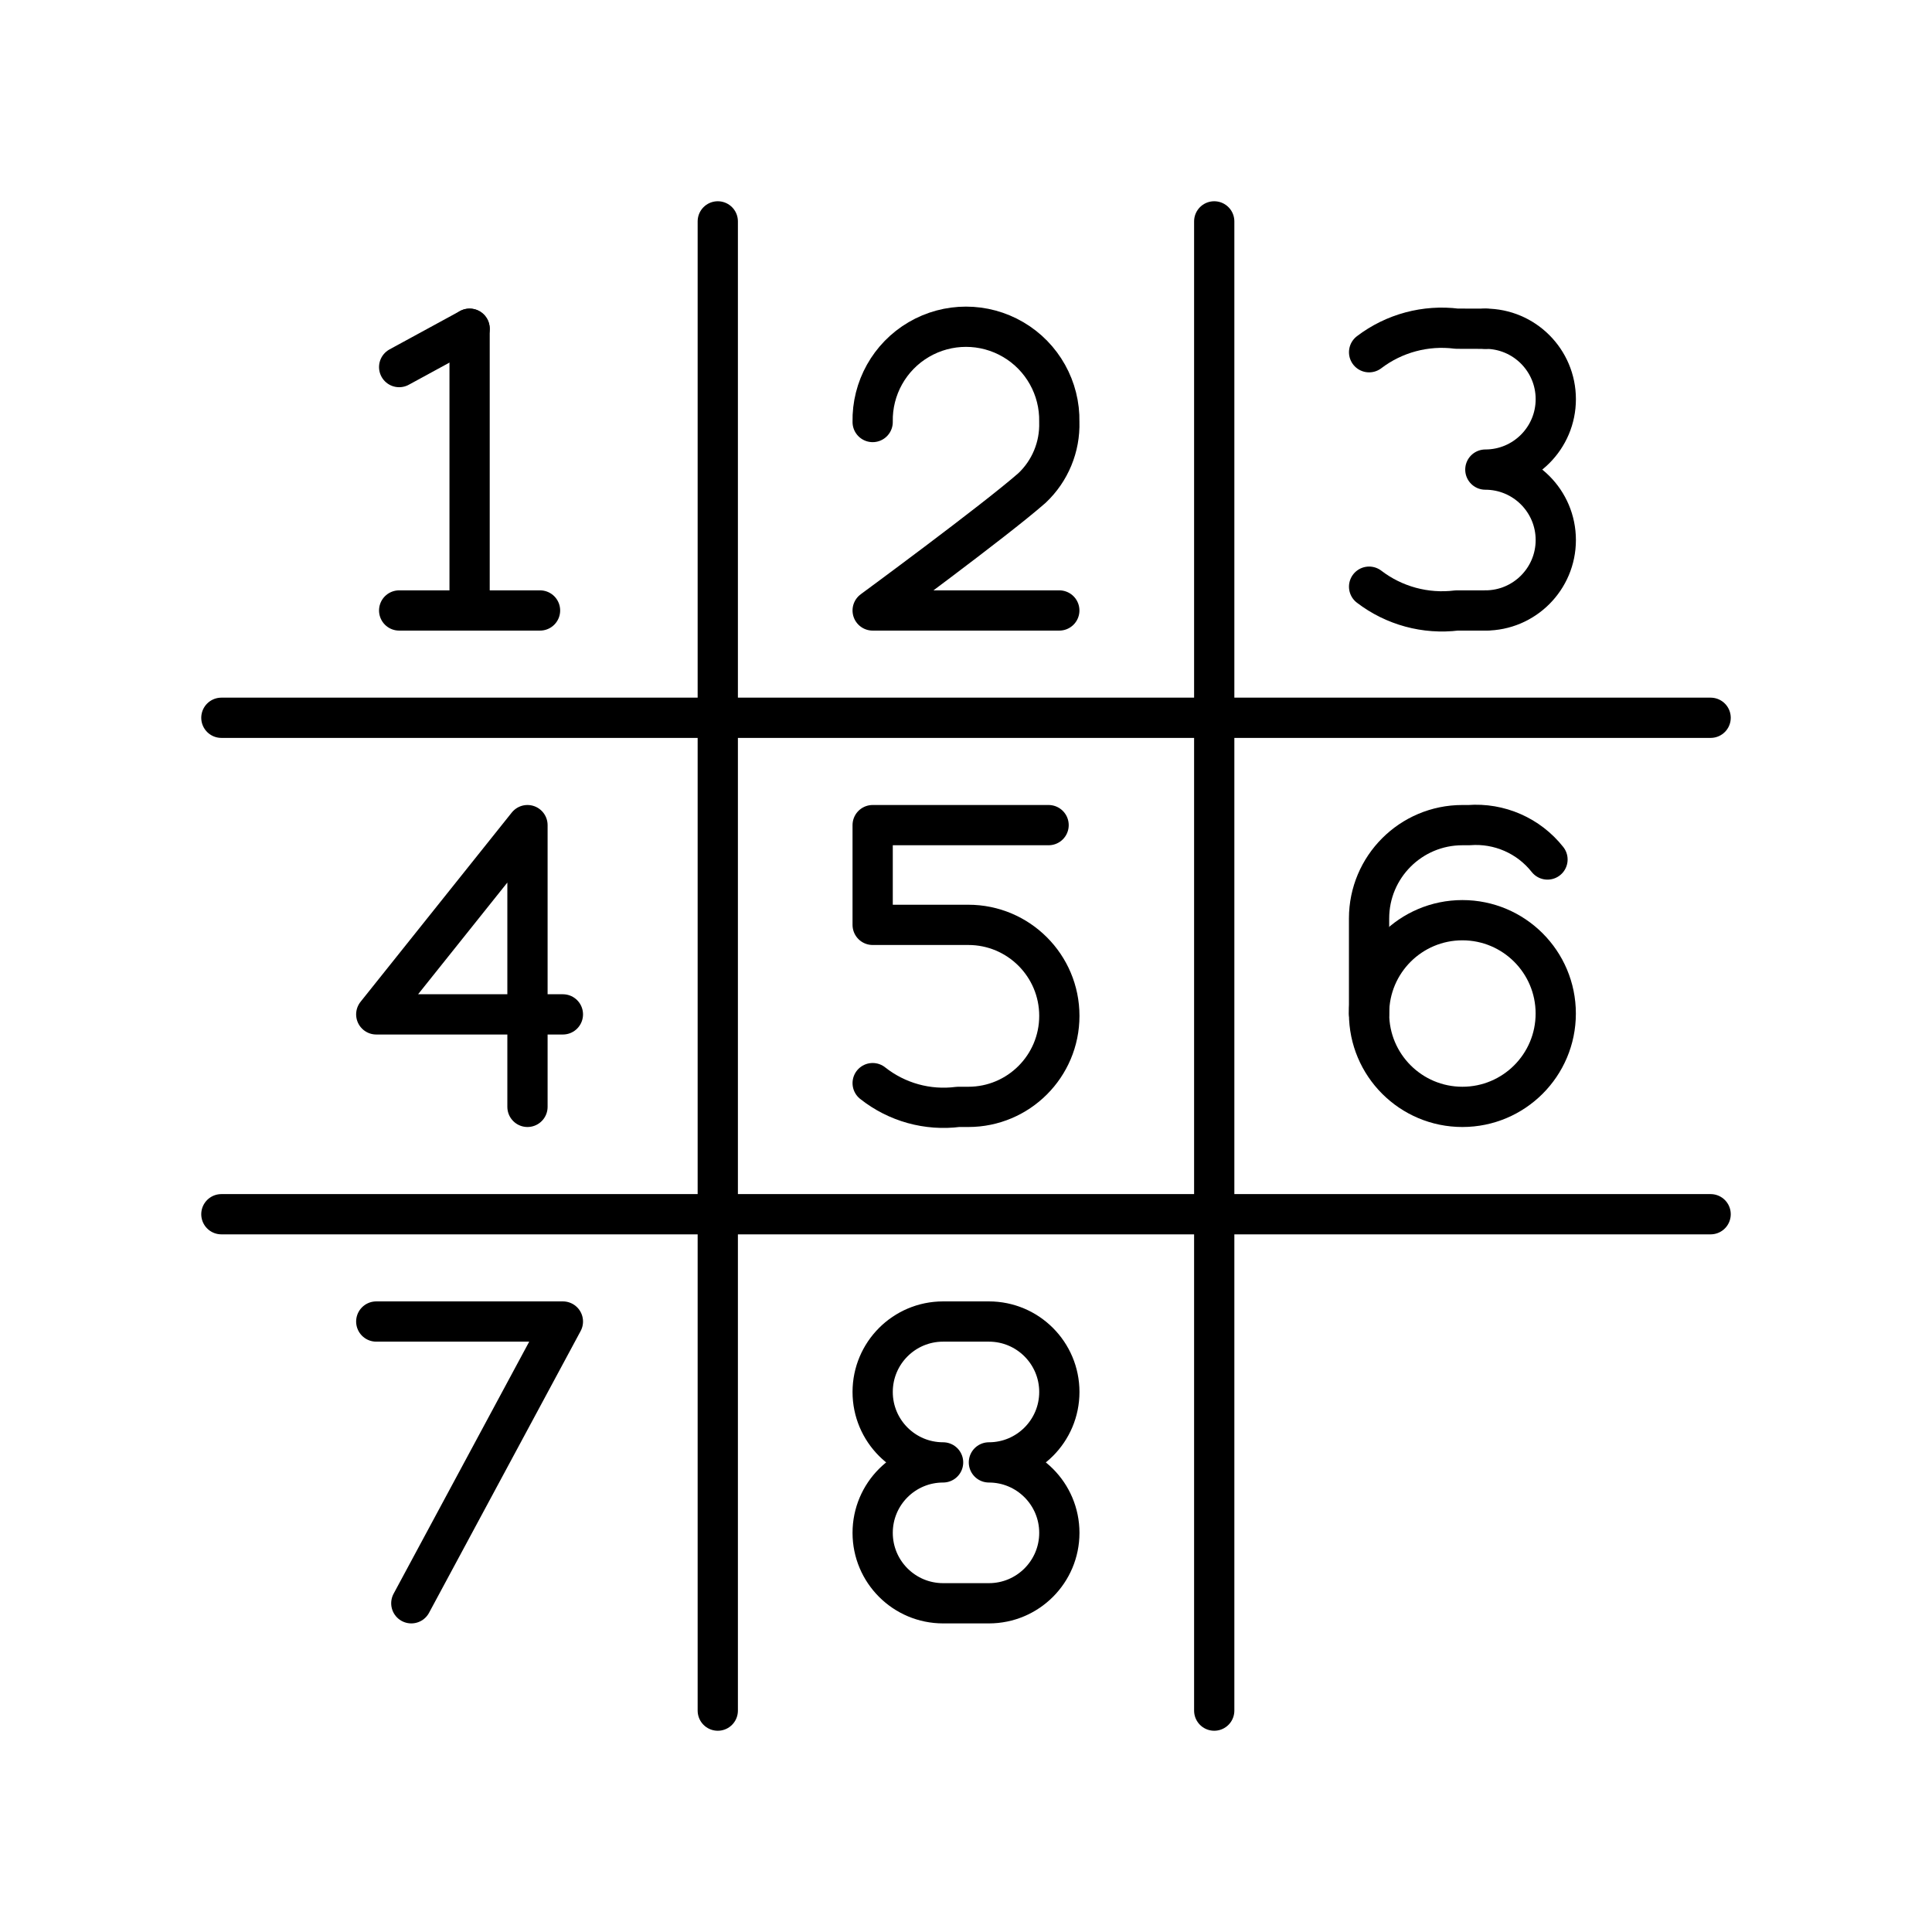
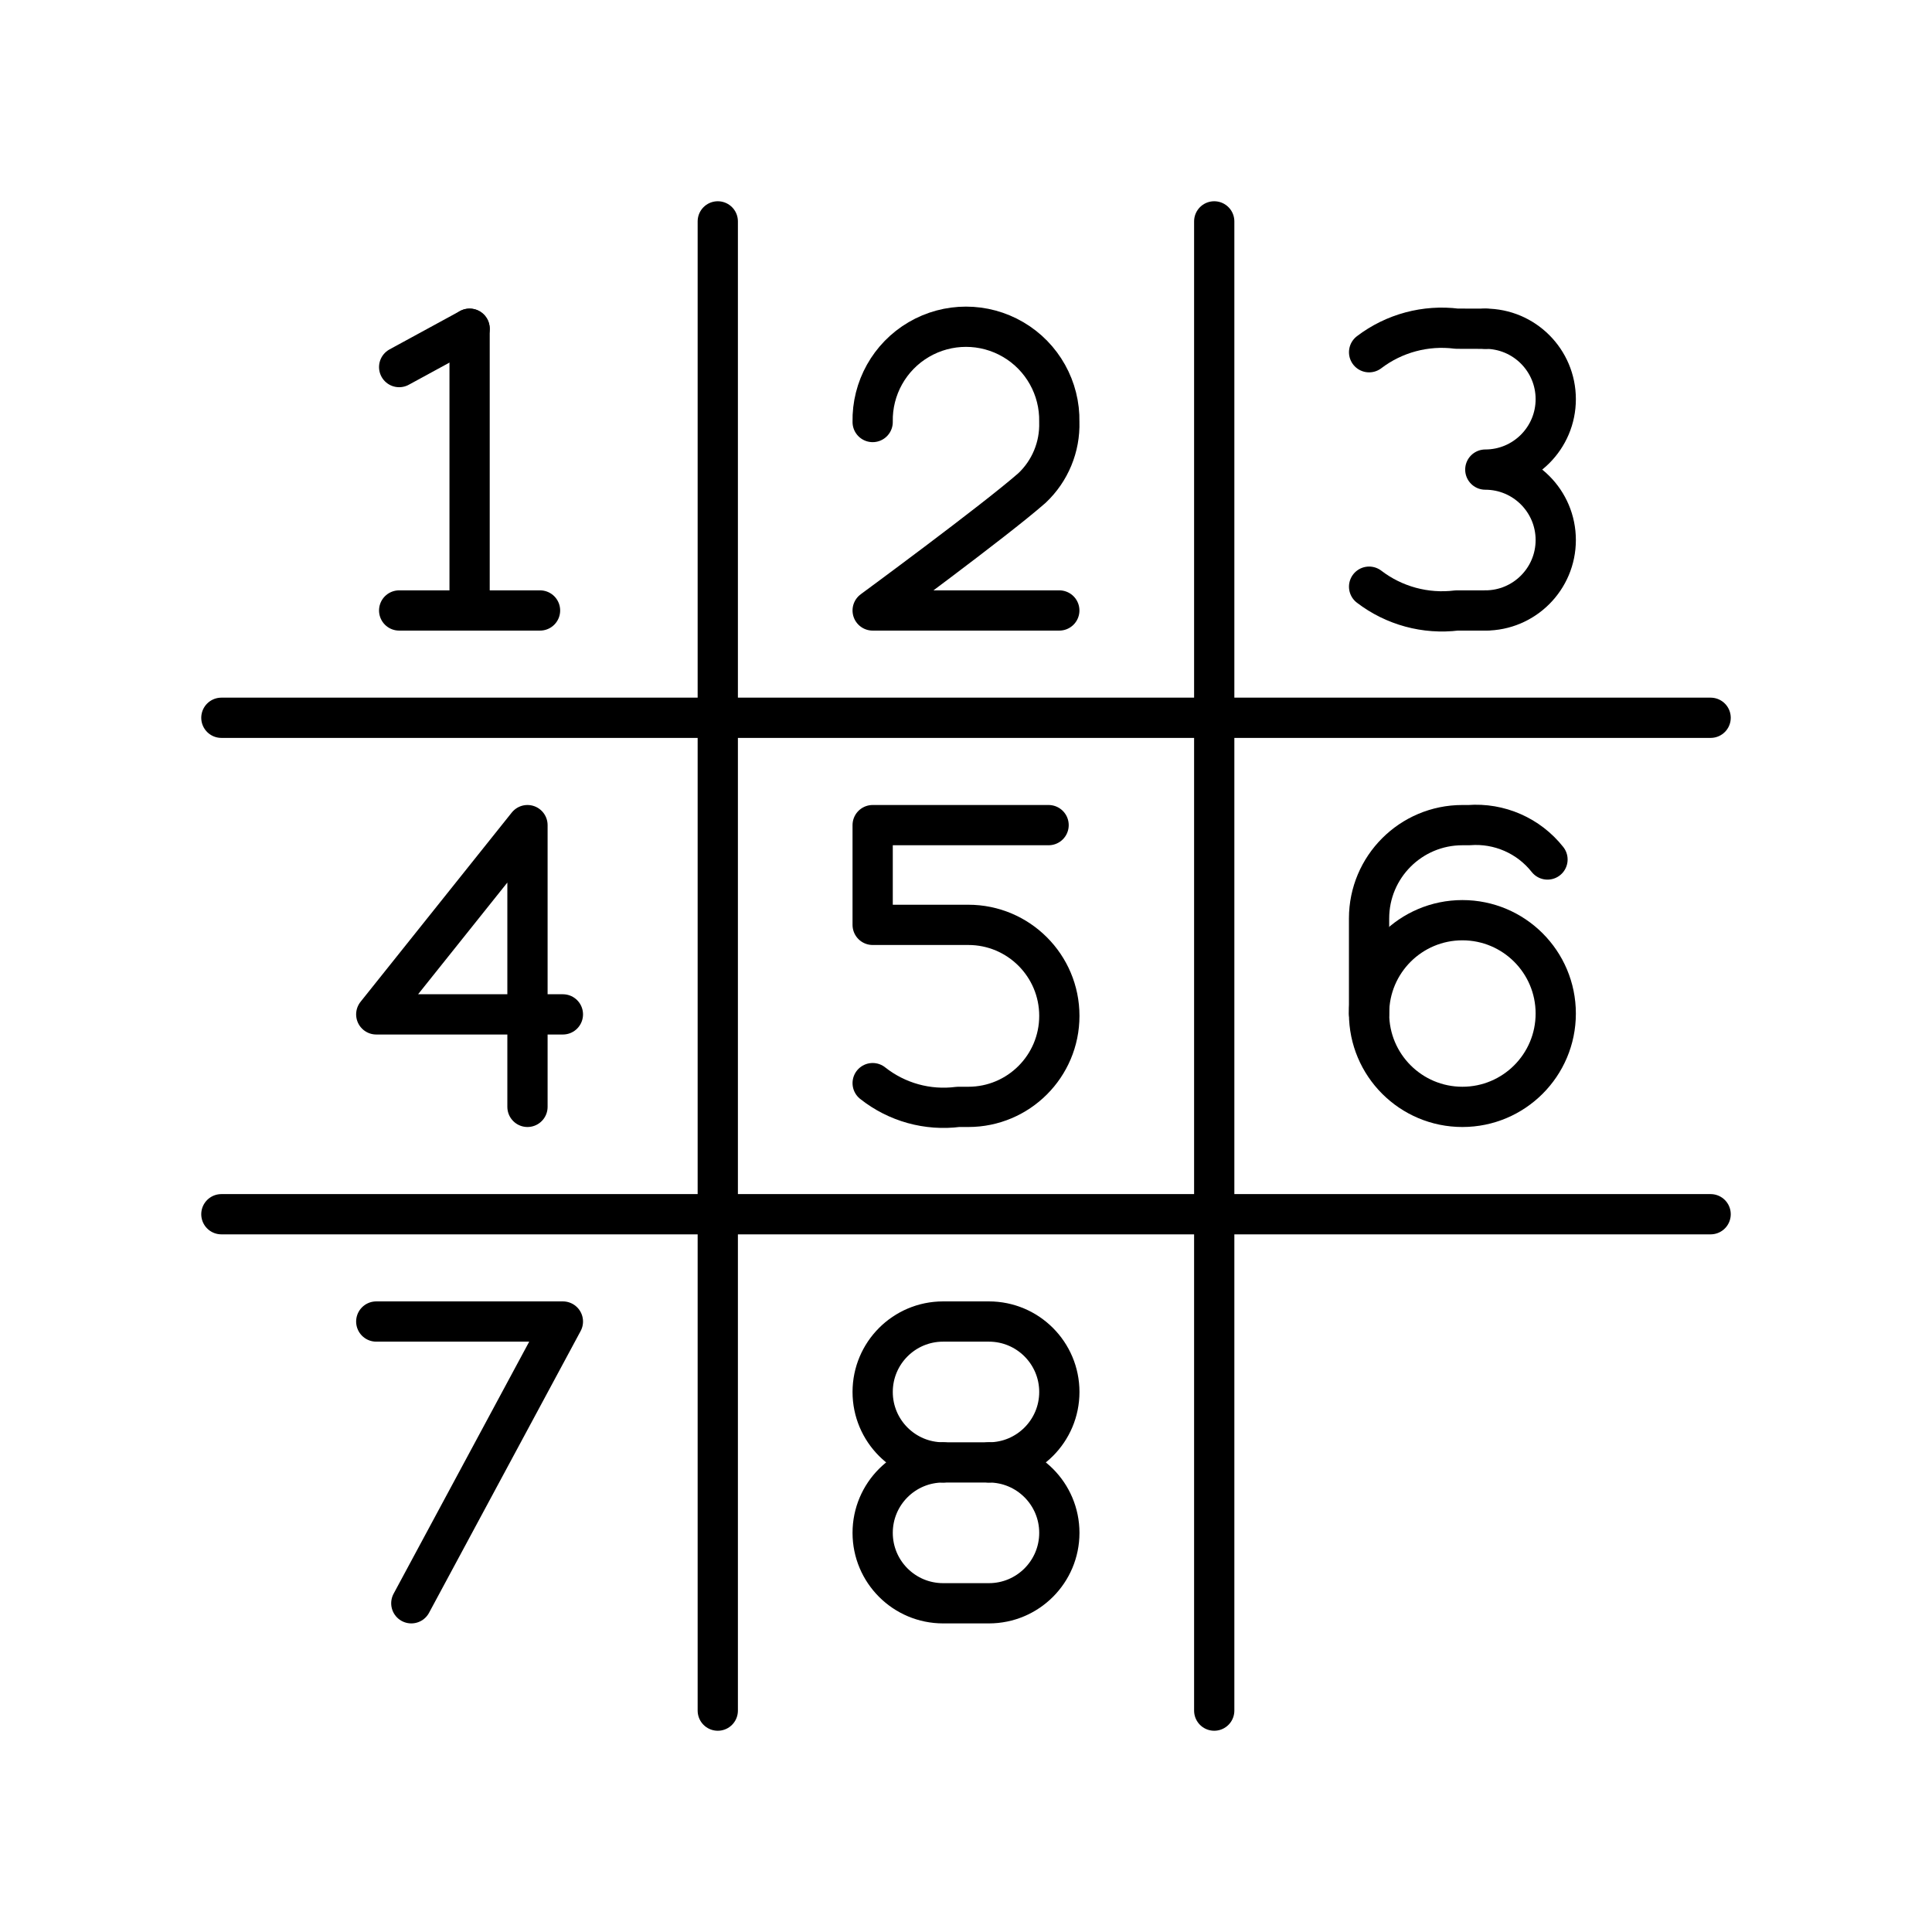
- <svg xmlns="http://www.w3.org/2000/svg" viewBox="0 0 48 48">
+ <svg xmlns="http://www.w3.org/2000/svg" id="a" viewBox="0 0 48 48">
  <defs>
-     <style>.a,.b{fill:none;stroke:#000;stroke-linecap:round;stroke-linejoin:round;}.b{stroke-width:1px;}</style>
+     <style>.b{fill:none;stroke:#000;stroke-linecap:round;stroke-linejoin:round;}</style>
  </defs>
-   <line class="a" x1="17.833" y1="5.5" x2="17.833" y2="42.5" />
-   <line class="a" x1="30.167" y1="5.5" x2="30.167" y2="42.5" />
-   <line class="a" x1="42.5" y1="17.833" x2="5.5" y2="17.833" />
-   <line class="a" x1="42.5" y1="30.167" x2="5.5" y2="30.167" />
-   <line class="a" x1="9.917" y1="15.167" x2="13.417" y2="15.167" />
-   <line class="a" x1="9.917" y1="9.12" x2="11.667" y2="8.167" />
-   <line class="a" x1="11.667" y1="8.167" x2="11.667" y2="15.167" />
-   <path class="a" d="M36.903,15.167a1.75,1.75,0,0,0,1.75-1.75h0a1.75,1.75,0,0,0-1.75-1.75h0a1.75,1.75,0,0,0,1.75-1.75h0a1.75,1.75,0,0,0-1.75-1.75" />
-   <path class="a" d="M34.015,14.576a2.981,2.981,0,0,0,2.177.591h.711" />
-   <path class="a" d="M34.015,8.751a2.981,2.981,0,0,1,2.178-.585l.711.002" />
-   <path class="a" d="M24.569,36.333a1.75,1.75,0,0,0,1.75-1.75h0a1.75,1.75,0,0,0-1.75-1.75H23.431a1.75,1.75,0,0,0-1.75,1.75h0a1.75,1.75,0,0,0,1.75,1.75h0a1.75,1.75,0,0,0-1.75,1.75h0a1.75,1.75,0,0,0,1.75,1.75h1.138a1.75,1.75,0,0,0,1.75-1.75h0a1.75,1.75,0,0,0-1.75-1.75" />
-   <polyline class="a" points="13.105 27.5 13.105 20.5 9.348 25.202 13.985 25.202" />
+   <line class="b" x1="17.833" x2="17.833" y1="5.5" y2="42.5" />
+   <line class="b" x1="30.167" x2="30.167" y1="5.5" y2="42.5" />
+   <line class="b" x1="42.5" x2="5.5" y1="17.833" y2="17.833" />
+   <line class="b" x1="42.5" x2="5.5" y1="30.167" y2="30.167" />
+   <line class="b" x1="9.917" x2="13.417" y1="15.167" y2="15.167" />
+   <line class="b" x1="9.917" x2="11.667" y1="9.12" y2="8.167" />
+   <line class="b" x1="11.667" x2="11.667" y1="8.167" y2="15.167" />
+   <path class="b" d="m36.902 15.167a1.75 1.75 0 001.75-1.75 1.75 1.75 0 00-1.75-1.75 1.75 1.75 0 001.75-1.75 1.75 1.75 0 00-1.75-1.75" />
+   <path class="b" d="m34.015 14.576a2.981 2.981 0 002.177.591h.711" />
+   <path class="b" d="m34.015 8.751a2.981 2.981 0 012.178-.585l.711.002" />
+   <path class="b" d="m24.569 36.333a1.75 1.75 0 001.75-1.75 1.75 1.75 0 00-1.75-1.75h-1.138a1.75 1.75 0 00-1.75 1.75 1.75 1.75 0 001.75 1.75 1.75 1.75 0 00-1.75 1.75 1.75 1.75 0 001.75 1.75h1.138a1.75 1.75 0 001.75-1.75 1.75 1.75 0 00-1.75-1.75" />
+   <polyline class="b" points="13.105 27.5 13.105 20.5 9.348 25.202 13.985 25.202" />
  <polyline class="b" points="10.219 39.833 13.985 32.833 9.348 32.833" />
-   <path class="a" d="M21.681,26.91a2.834,2.834,0,0,0,2.124.59h.253a2.261,2.261,0,0,0,2.261-2.261h0a2.261,2.261,0,0,0-2.261-2.261H21.681V20.5h4.371" />
-   <circle class="a" cx="36.333" cy="25.181" r="2.319" />
-   <path class="a" d="M38.447,21.354a2.264,2.264,0,0,0-1.951-.854h-.163a2.319,2.319,0,0,0-2.319,2.319v2.362" />
-   <path class="a" d="M21.681,10.485a2.319,2.319,0,1,1,4.637,0,2.163,2.163,0,0,1-.679,1.64c-.938.823-3.958,3.042-3.958,3.042h4.637" />
+   <path class="b" d="m21.681 26.91a2.834 2.834 0 002.124.59h.253a2.261 2.261 0 002.261-2.261 2.261 2.261 0 00-2.261-2.261h-2.377v-2.478h4.371" />
+   <circle class="b" cx="36.333" cy="25.181" r="2.319" />
+   <path class="b" d="m38.447 21.354a2.264 2.264 0 00-1.951-.854h-.163a2.319 2.319 0 00-2.319 2.319v2.362" />
+   <path class="b" d="m21.681 10.485a2.319 2.319 0 114.637 0 2.163 2.163 0 01-.679 1.64c-.938.823-3.958 3.042-3.958 3.042h4.637" />
+   <path class="b" d="m23.431 36.333h1.138" />
</svg>
